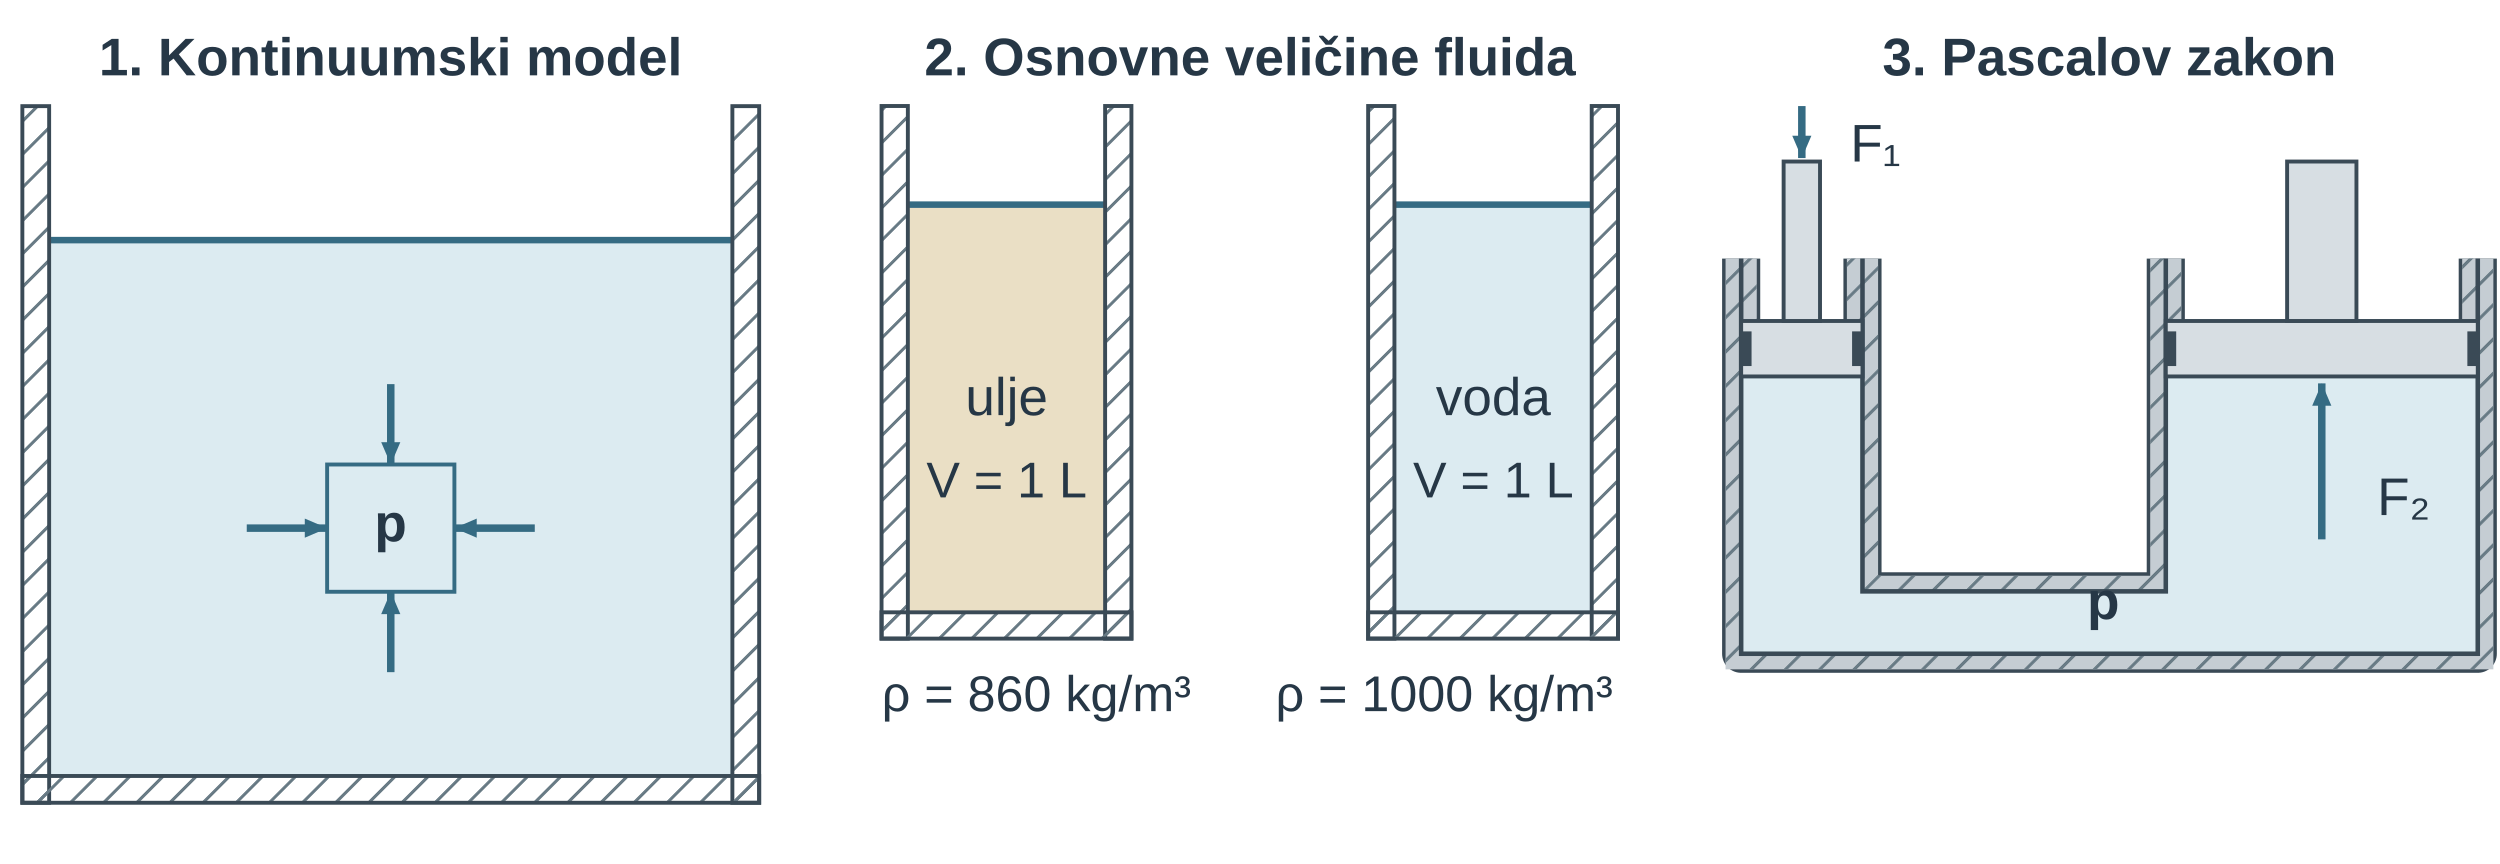
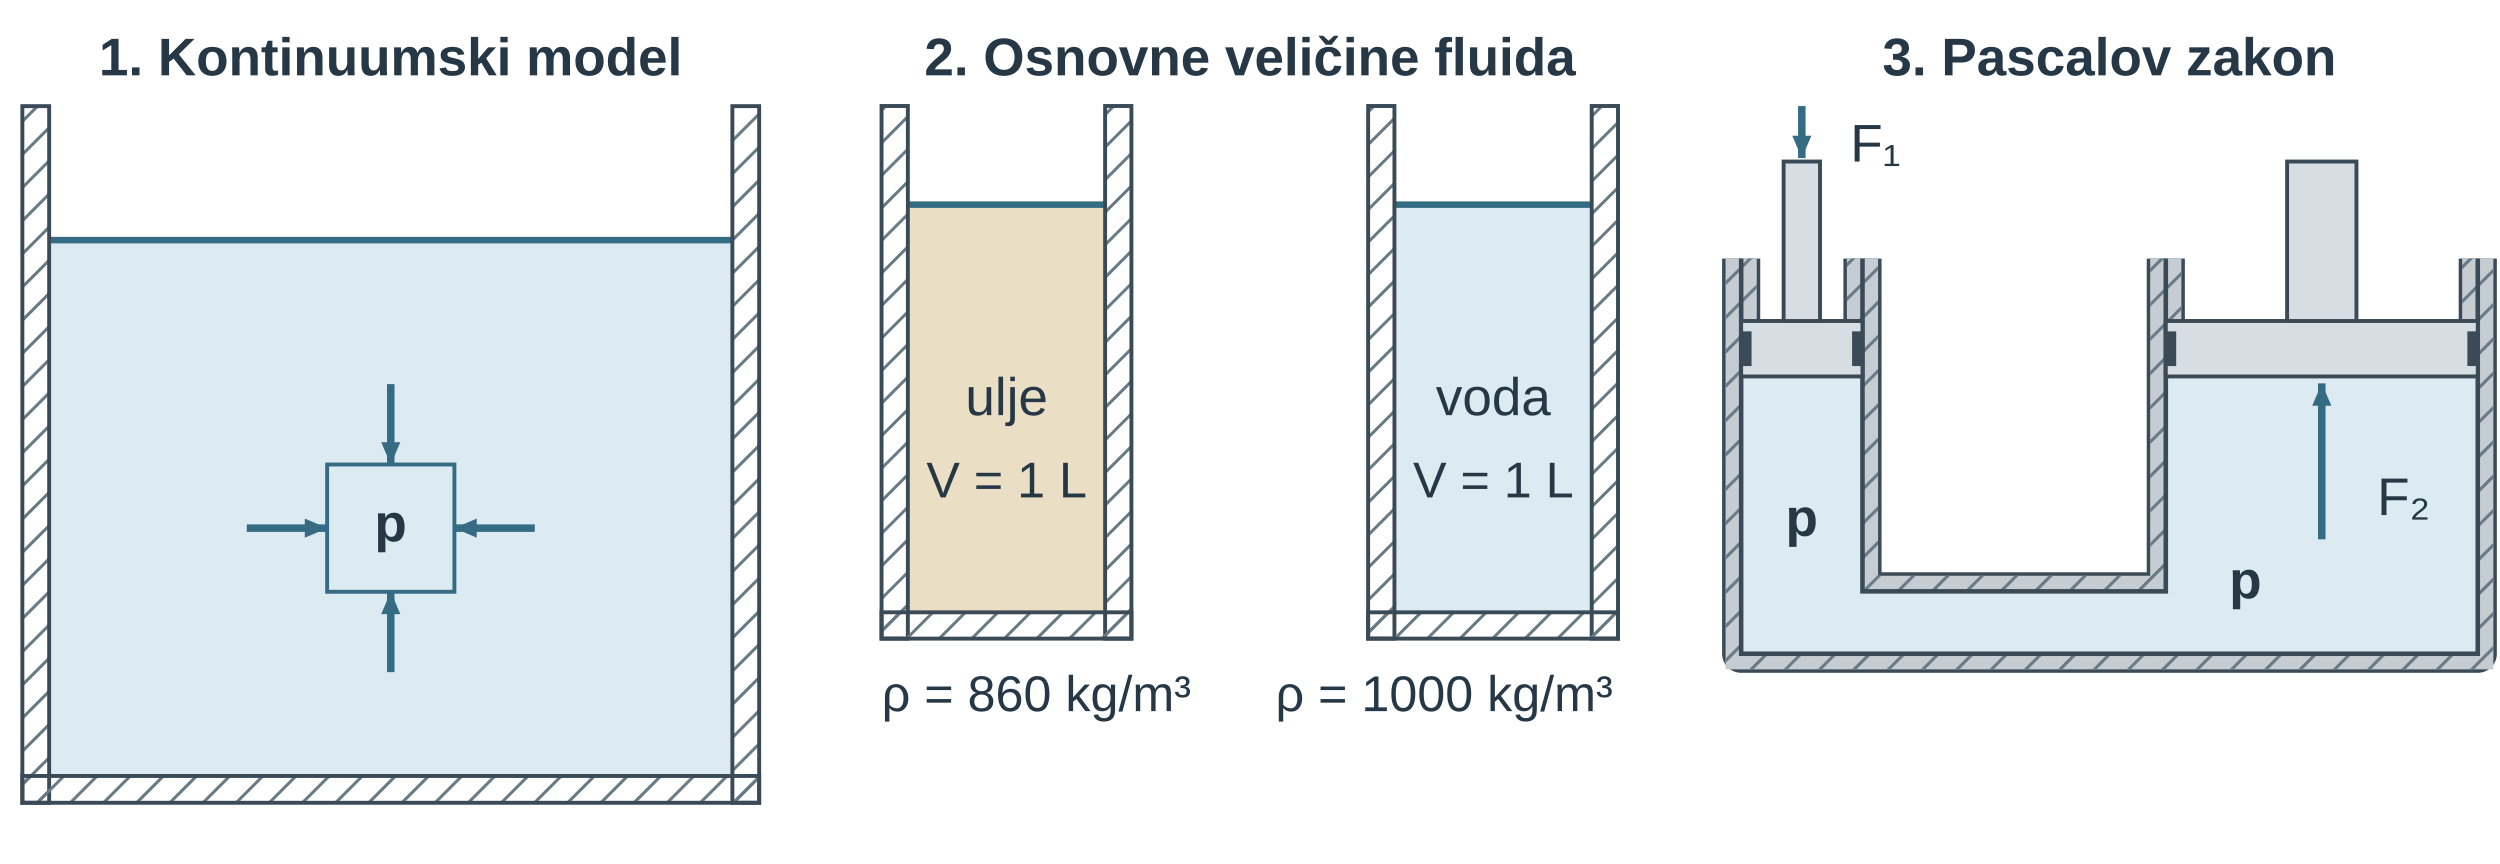
<svg xmlns="http://www.w3.org/2000/svg" width="447.874pt" height="154.76pt" viewBox="0 0 447.874 154.76" role="img">
  <defs>
    <pattern id="u01fup_hatch" width="7" height="7" patternUnits="userSpaceOnUse" patternTransform="rotate(45)">
      <line x1="0" y1="0" x2="0" y2="7" stroke="#657781" stroke-width="1.8" />
    </pattern>
    <marker id="u01fup_v" markerWidth="7" markerHeight="6" refX="7" refY="3" orient="auto">
      <path d="M0 0 L7 3 L0 6 Z" fill="#356b83" />
    </marker>
    <marker id="u01fup_dim" markerWidth="6" markerHeight="5" refX="6" refY="2.5" orient="auto-start-reverse">
      <path d="M0 0 L6 2.5 L0 5 Z" fill="#356b83" />
    </marker>
    <marker id="u01fup_dimSmall" markerWidth="3" markerHeight="3" refX="3" refY="1.5" orient="auto-start-reverse">
      <path d="M0 0 L3 1.5 L0 3 Z" fill="#356b83" />
    </marker>
    <marker id="u01fup_forceMarker" markerWidth="7" markerHeight="6" refX="7" refY="3" orient="auto">
      <path d="M0 0 L7 3 L0 6 Z" fill="#356b83" />
    </marker>
    <marker id="u01fup_pressureMarker" markerWidth="7" markerHeight="6" refX="7" refY="3" orient="auto">
      <path d="M0 0 L7 3 L0 6 Z" fill="#356b83" />
    </marker>
    <marker id="u01fup_reactionMarker" markerWidth="7" markerHeight="6" refX="7" refY="3" orient="auto">
      <path d="M0 0 L7 3 L0 6 Z" fill="#356b83" />
    </marker>
    <marker id="u01fup_axisMarker" markerWidth="7" markerHeight="6" refX="7" refY="3" orient="auto">
      <path d="M0 0 L7 3 L0 6 Z" fill="#3a4a56" />
    </marker>
  </defs>
  <g font-family="Arial, Liberation Sans, sans-serif">
    <g transform="translate(0 0)">
      <g transform="translate(69.979 13.5)">
        <text data-source-text="1" x="0" y="0" text-anchor="middle" font-size="9.5" font-weight="600" fill="rgb(38, 55, 70)">1. Kontinuumski model</text>
      </g>
      <g transform="translate(-10.395 -32.584) scale(0.6)">
        <g transform="matrix(1 0 0 1 -11 16)">
          <rect x="43" y="110" width="204" height="160" rx="0" fill="rgb(220, 235, 241)" stroke="none" stroke-width="1.2px" stroke-linecap="butt" stroke-linejoin="miter" stroke-dasharray="none" fill-opacity="1" stroke-opacity="1" opacity="1" marker-start="none" marker-mid="none" marker-end="none" data-source-geometry="1" />
        </g>
      </g>
      <g transform="translate(-10.395 -32.584) scale(0.6)">
        <g transform="matrix(1 0 0 1 -11 16)">
          <line x1="43" y1="110" x2="247" y2="110" stroke="rgb(53, 107, 131)" stroke-width="1.945" fill="rgb(58, 74, 86)" stroke-linecap="butt" stroke-linejoin="miter" stroke-dasharray="none" fill-opacity="1" stroke-opacity="1" opacity="1" marker-start="none" marker-mid="none" marker-end="none" data-source-geometry="2" />
        </g>
      </g>
      <g transform="translate(-10.395 -32.584) scale(0.6)">
        <g transform="matrix(1 0 0 1 -11 16)">
          <rect x="35" y="70" width="8" height="208" rx="0" fill="url(#u01fup_hatch)" stroke="rgb(58, 74, 86)" stroke-width="1.167" stroke-linecap="butt" stroke-linejoin="miter" stroke-dasharray="none" fill-opacity="1" stroke-opacity="1" opacity="1" marker-start="none" marker-mid="none" marker-end="none" data-source-geometry="3" />
        </g>
      </g>
      <g transform="translate(-10.395 -32.584) scale(0.6)">
        <g transform="matrix(1 0 0 1 -11 16)">
          <rect x="247" y="70" width="8" height="208" rx="0" fill="url(#u01fup_hatch)" stroke="rgb(58, 74, 86)" stroke-width="1.167" stroke-linecap="butt" stroke-linejoin="miter" stroke-dasharray="none" fill-opacity="1" stroke-opacity="1" opacity="1" marker-start="none" marker-mid="none" marker-end="none" data-source-geometry="4" />
        </g>
      </g>
      <g transform="translate(-10.395 -32.584) scale(0.6)">
        <g transform="matrix(1 0 0 1 -11 16)">
          <rect x="35" y="270" width="220" height="8" rx="0" fill="url(#u01fup_hatch)" stroke="rgb(58, 74, 86)" stroke-width="1.167" stroke-linecap="butt" stroke-linejoin="miter" stroke-dasharray="none" fill-opacity="1" stroke-opacity="1" opacity="1" marker-start="none" marker-mid="none" marker-end="none" data-source-geometry="5" />
        </g>
      </g>
      <g transform="translate(-10.395 -32.584) scale(0.6)">
        <g transform="matrix(1 0 0 1 -11 16)">
          <rect x="126" y="177" width="38" height="38" rx="0" fill="none" stroke="rgb(53, 107, 131)" stroke-width="1.167" stroke-linecap="butt" stroke-linejoin="miter" stroke-dasharray="none" fill-opacity="1" stroke-opacity="1" opacity="1" marker-start="none" marker-mid="none" marker-end="none" data-source-geometry="6" />
        </g>
      </g>
      <defs>
        <marker id="u01fup_pressureMarker-print-0-7-marker-end" markerWidth="6.669" markerHeight="5.716" refX="7" refY="3" orient="auto" viewBox="0 0 7 6" markerUnits="userSpaceOnUse">
          <path d="M0 0 L7 3 L0 6 Z" fill="#356b83" />
        </marker>
      </defs>
      <g transform="translate(-10.395 -32.584) scale(0.6)">
        <g transform="matrix(1 0 0 1 -11 16)">
          <path d="M102 196 L126 196" fill="none" stroke="rgb(53, 107, 131)" stroke-width="2.237" marker-end="url(#u01fup_pressureMarker-print-0-7-marker-end)" stroke-linecap="butt" stroke-linejoin="miter" stroke-dasharray="none" fill-opacity="1" stroke-opacity="1" opacity="1" marker-start="none" marker-mid="none" data-source-geometry="7" />
        </g>
      </g>
      <defs>
        <marker id="u01fup_pressureMarker-print-0-8-marker-end" markerWidth="6.669" markerHeight="5.716" refX="7" refY="3" orient="auto" viewBox="0 0 7 6" markerUnits="userSpaceOnUse">
          <path d="M0 0 L7 3 L0 6 Z" fill="#356b83" />
        </marker>
      </defs>
      <g transform="translate(-10.395 -32.584) scale(0.6)">
        <g transform="matrix(1 0 0 1 -11 16)">
          <path d="M188 196 L164 196" fill="none" stroke="rgb(53, 107, 131)" stroke-width="2.237" marker-end="url(#u01fup_pressureMarker-print-0-8-marker-end)" stroke-linecap="butt" stroke-linejoin="miter" stroke-dasharray="none" fill-opacity="1" stroke-opacity="1" opacity="1" marker-start="none" marker-mid="none" data-source-geometry="8" />
        </g>
      </g>
      <defs>
        <marker id="u01fup_pressureMarker-print-0-9-marker-end" markerWidth="6.669" markerHeight="5.716" refX="7" refY="3" orient="auto" viewBox="0 0 7 6" markerUnits="userSpaceOnUse">
          <path d="M0 0 L7 3 L0 6 Z" fill="#356b83" />
        </marker>
      </defs>
      <g transform="translate(-10.395 -32.584) scale(0.6)">
        <g transform="matrix(1 0 0 1 -11 16)">
          <path d="M145 153 L145 177" fill="none" stroke="rgb(53, 107, 131)" stroke-width="2.237" marker-end="url(#u01fup_pressureMarker-print-0-9-marker-end)" stroke-linecap="butt" stroke-linejoin="miter" stroke-dasharray="none" fill-opacity="1" stroke-opacity="1" opacity="1" marker-start="none" marker-mid="none" data-source-geometry="9" />
        </g>
      </g>
      <defs>
        <marker id="u01fup_pressureMarker-print-0-10-marker-end" markerWidth="6.669" markerHeight="5.716" refX="7" refY="3" orient="auto" viewBox="0 0 7 6" markerUnits="userSpaceOnUse">
          <path d="M0 0 L7 3 L0 6 Z" fill="#356b83" />
        </marker>
      </defs>
      <g transform="translate(-10.395 -32.584) scale(0.6)">
        <g transform="matrix(1 0 0 1 -11 16)">
          <path d="M145 239 L145 215" fill="none" stroke="rgb(53, 107, 131)" stroke-width="2.237" marker-end="url(#u01fup_pressureMarker-print-0-10-marker-end)" stroke-linecap="butt" stroke-linejoin="miter" stroke-dasharray="none" fill-opacity="1" stroke-opacity="1" opacity="1" marker-start="none" marker-mid="none" data-source-geometry="10" />
        </g>
      </g>
      <g transform="translate(69.979 96.975)">
        <text data-source-text="2" x="0" y="0" text-anchor="middle" font-size="9.5" font-weight="600" fill="rgb(38, 55, 70)">p</text>
      </g>
    </g>
    <g transform="translate(153.958 0)">
      <g transform="translate(69.979 13.5)">
        <text data-source-text="3" x="0" y="0" text-anchor="middle" font-size="9.5" font-weight="600" fill="rgb(38, 55, 70)">2. Osnovne veličine fluida</text>
      </g>
      <g transform="translate(-168.017 -42.266) scale(0.589)">
        <g transform="matrix(1 0 0 1 252 16)">
          <rect x="48" y="118" width="60" height="124" rx="0" fill="rgb(234, 223, 197)" stroke="none" stroke-width="1.2px" stroke-linecap="butt" stroke-linejoin="miter" stroke-dasharray="none" fill-opacity="1" stroke-opacity="1" opacity="1" marker-start="none" marker-mid="none" marker-end="none" data-source-geometry="13" />
        </g>
      </g>
      <g transform="translate(-168.017 -42.266) scale(0.589)">
        <g transform="matrix(1 0 0 1 252 16)">
          <line x1="48" y1="118" x2="108" y2="118" stroke="rgb(53, 107, 131)" stroke-width="1.98" fill="rgb(58, 74, 86)" stroke-linecap="butt" stroke-linejoin="miter" stroke-dasharray="none" fill-opacity="1" stroke-opacity="1" opacity="1" marker-start="none" marker-mid="none" marker-end="none" data-source-geometry="14" />
        </g>
      </g>
      <g transform="translate(-168.017 -42.266) scale(0.589)">
        <g transform="matrix(1 0 0 1 252 16)">
          <rect x="40" y="88" width="8" height="162" rx="0" fill="url(#u01fup_hatch)" stroke="rgb(58, 74, 86)" stroke-width="1.188" stroke-linecap="butt" stroke-linejoin="miter" stroke-dasharray="none" fill-opacity="1" stroke-opacity="1" opacity="1" marker-start="none" marker-mid="none" marker-end="none" data-source-geometry="15" />
        </g>
      </g>
      <g transform="translate(-168.017 -42.266) scale(0.589)">
        <g transform="matrix(1 0 0 1 252 16)">
          <rect x="108" y="88" width="8" height="162" rx="0" fill="url(#u01fup_hatch)" stroke="rgb(58, 74, 86)" stroke-width="1.188" stroke-linecap="butt" stroke-linejoin="miter" stroke-dasharray="none" fill-opacity="1" stroke-opacity="1" opacity="1" marker-start="none" marker-mid="none" marker-end="none" data-source-geometry="16" />
        </g>
      </g>
      <g transform="translate(-168.017 -42.266) scale(0.589)">
        <g transform="matrix(1 0 0 1 252 16)">
          <rect x="40" y="242" width="76" height="8" rx="0" fill="url(#u01fup_hatch)" stroke="rgb(58, 74, 86)" stroke-width="1.188" stroke-linecap="butt" stroke-linejoin="miter" stroke-dasharray="none" fill-opacity="1" stroke-opacity="1" opacity="1" marker-start="none" marker-mid="none" marker-end="none" data-source-geometry="17" />
        </g>
      </g>
      <g transform="translate(-168.017 -42.266) scale(0.589)">
        <g transform="matrix(1 0 0 1 252 16)">
          <rect x="196" y="118" width="60" height="124" rx="0" fill="rgb(220, 235, 241)" stroke="none" stroke-width="1.2px" stroke-linecap="butt" stroke-linejoin="miter" stroke-dasharray="none" fill-opacity="1" stroke-opacity="1" opacity="1" marker-start="none" marker-mid="none" marker-end="none" data-source-geometry="21" />
        </g>
      </g>
      <g transform="translate(-168.017 -42.266) scale(0.589)">
        <g transform="matrix(1 0 0 1 252 16)">
          <line x1="196" y1="118" x2="256" y2="118" stroke="rgb(53, 107, 131)" stroke-width="1.98" fill="rgb(58, 74, 86)" stroke-linecap="butt" stroke-linejoin="miter" stroke-dasharray="none" fill-opacity="1" stroke-opacity="1" opacity="1" marker-start="none" marker-mid="none" marker-end="none" data-source-geometry="22" />
        </g>
      </g>
      <g transform="translate(-168.017 -42.266) scale(0.589)">
        <g transform="matrix(1 0 0 1 252 16)">
          <rect x="188" y="88" width="8" height="162" rx="0" fill="url(#u01fup_hatch)" stroke="rgb(58, 74, 86)" stroke-width="1.188" stroke-linecap="butt" stroke-linejoin="miter" stroke-dasharray="none" fill-opacity="1" stroke-opacity="1" opacity="1" marker-start="none" marker-mid="none" marker-end="none" data-source-geometry="23" />
        </g>
      </g>
      <g transform="translate(-168.017 -42.266) scale(0.589)">
        <g transform="matrix(1 0 0 1 252 16)">
          <rect x="256" y="88" width="8" height="162" rx="0" fill="url(#u01fup_hatch)" stroke="rgb(58, 74, 86)" stroke-width="1.188" stroke-linecap="butt" stroke-linejoin="miter" stroke-dasharray="none" fill-opacity="1" stroke-opacity="1" opacity="1" marker-start="none" marker-mid="none" marker-end="none" data-source-geometry="24" />
        </g>
      </g>
      <g transform="translate(-168.017 -42.266) scale(0.589)">
        <g transform="matrix(1 0 0 1 252 16)">
          <rect x="188" y="242" width="76" height="8" rx="0" fill="url(#u01fup_hatch)" stroke="rgb(58, 74, 86)" stroke-width="1.188" stroke-linecap="butt" stroke-linejoin="miter" stroke-dasharray="none" fill-opacity="1" stroke-opacity="1" opacity="1" marker-start="none" marker-mid="none" marker-end="none" data-source-geometry="25" />
        </g>
      </g>
      <g transform="translate(26.386 74.375)">
        <text data-source-text="4" x="0" y="0" text-anchor="middle" font-size="9.5" font-weight="400" fill="rgb(38, 55, 70)">ulje</text>
      </g>
      <g transform="translate(113.572 74.375)">
        <text data-source-text="7" x="0" y="0" text-anchor="middle" font-size="9.5" font-weight="400" fill="rgb(38, 55, 70)">voda</text>
      </g>
      <g transform="translate(26.386 89.103)">
        <text data-source-text="5" x="0" y="0" text-anchor="middle" font-size="9" font-weight="400" fill="rgb(38, 55, 70)">V = 1 L</text>
      </g>
      <g transform="translate(113.572 89.103)">
        <text data-source-text="8" x="0" y="0" text-anchor="middle" font-size="9" font-weight="400" fill="rgb(38, 55, 70)">V = 1 L</text>
      </g>
      <g transform="translate(31.703 127.394)">
        <text data-source-text="6" x="0" y="0" text-anchor="middle" font-size="9" font-weight="400" fill="rgb(38, 55, 70)">ρ = 860 kg/m³</text>
      </g>
      <g transform="translate(104.76 127.394)">
        <text data-source-text="9" x="0" y="0" text-anchor="middle" font-size="9" font-weight="400" fill="rgb(38, 55, 70)">ρ = 1000 kg/m³</text>
      </g>
    </g>
    <g transform="translate(307.916 0)">
      <g transform="translate(69.979 13.5)">
        <text data-source-text="10" x="0" y="0" text-anchor="middle" font-size="9.5" font-weight="600" fill="rgb(38, 55, 70)">3. Pascalov zakon</text>
      </g>
      <g transform="translate(-346.232 -29.436) scale(0.621)">
        <g transform="matrix(1 0 0 1 523.5 16)">
          <path d="M40.5 106 V220 H253.0 V106" fill="none" stroke="rgb(58, 74, 86)" stroke-width="11px" stroke-linecap="butt" stroke-linejoin="round" stroke-dasharray="none" fill-opacity="1" stroke-opacity="1" opacity="1" marker-start="none" marker-mid="none" marker-end="none" data-source-geometry="30" />
        </g>
      </g>
      <g transform="translate(-346.232 -29.436) scale(0.621)">
        <g transform="matrix(1 0 0 1 523.5 16)">
          <path d="M40.5 106 V220 H253.0 V106" fill="none" stroke="rgb(197, 205, 211)" stroke-width="9px" stroke-linecap="butt" stroke-linejoin="miter" stroke-dasharray="none" fill-opacity="1" stroke-opacity="1" opacity="1" marker-start="none" marker-mid="none" marker-end="none" data-source-geometry="31" />
        </g>
      </g>
      <g transform="translate(-346.232 -29.436) scale(0.621)">
        <g transform="matrix(1 0 0 1 523.5 16)">
          <path d="M40.5 106 V220 H253.0 V106" fill="none" stroke="url(#u01fup_hatch)" stroke-width="9px" stroke-linecap="butt" stroke-linejoin="miter" stroke-dasharray="none" fill-opacity="1" stroke-opacity="1" opacity="1" marker-start="none" marker-mid="none" marker-end="none" data-source-geometry="32" />
        </g>
      </g>
      <g transform="translate(-346.232 -29.436) scale(0.621)">
        <g transform="matrix(1 0 0 1 523.5 16)">
          <path d="M75.5 106 V202 H163.0 V106" fill="none" stroke="rgb(58, 74, 86)" stroke-width="11px" stroke-linecap="butt" stroke-linejoin="round" stroke-dasharray="none" fill-opacity="1" stroke-opacity="1" opacity="1" marker-start="none" marker-mid="none" marker-end="none" data-source-geometry="33" />
        </g>
      </g>
      <g transform="translate(-346.232 -29.436) scale(0.621)">
        <g transform="matrix(1 0 0 1 523.5 16)">
          <path d="M75.5 106 V202 H163.0 V106" fill="none" stroke="rgb(197, 205, 211)" stroke-width="9px" stroke-linecap="butt" stroke-linejoin="miter" stroke-dasharray="none" fill-opacity="1" stroke-opacity="1" opacity="1" marker-start="none" marker-mid="none" marker-end="none" data-source-geometry="34" />
        </g>
      </g>
      <g transform="translate(-346.232 -29.436) scale(0.621)">
        <g transform="matrix(1 0 0 1 523.5 16)">
          <path d="M75.5 106 V202 H163.0 V106" fill="none" stroke="url(#u01fup_hatch)" stroke-width="9px" stroke-linecap="butt" stroke-linejoin="miter" stroke-dasharray="none" fill-opacity="1" stroke-opacity="1" opacity="1" marker-start="none" marker-mid="none" marker-end="none" data-source-geometry="35" />
        </g>
      </g>
      <g transform="translate(-346.232 -29.436) scale(0.621)">
        <g transform="matrix(1 0 0 1 523.5 16)">
          <path d="M40.5 140 H75.5 V202 H163.0 V140 H253.0 V220 H40.5 Z" fill="rgb(220, 235, 241)" stroke="none" stroke-width="1.8px" stroke-linecap="butt" stroke-linejoin="miter" stroke-dasharray="none" fill-opacity="1" stroke-opacity="1" opacity="1" marker-start="none" marker-mid="none" marker-end="none" data-source-geometry="36" />
        </g>
      </g>
      <g transform="translate(-346.232 -29.436) scale(0.621)">
        <g transform="matrix(1 0 0 1 523.5 16)">
          <path d="M40.5 106 V220 H253.0 V106" fill="none" stroke="rgb(58, 74, 86)" stroke-width="1.315" stroke-linecap="butt" stroke-linejoin="miter" stroke-dasharray="none" fill-opacity="1" stroke-opacity="1" opacity="1" marker-start="none" marker-mid="none" marker-end="none" data-source-geometry="37" />
        </g>
      </g>
      <g transform="translate(-346.232 -29.436) scale(0.621)">
        <g transform="matrix(1 0 0 1 523.5 16)">
          <path d="M75.5 106 V202 H163.0 V106" fill="none" stroke="rgb(58, 74, 86)" stroke-width="1.315" stroke-linecap="butt" stroke-linejoin="miter" stroke-dasharray="none" fill-opacity="1" stroke-opacity="1" opacity="1" marker-start="none" marker-mid="none" marker-end="none" data-source-geometry="38" />
        </g>
      </g>
      <g transform="translate(-346.232 -29.436) scale(0.621)">
        <g transform="matrix(1 0 0 1 523.5 16)">
          <rect x="40.5" y="124" width="35" height="16" rx="0" fill="rgb(215, 222, 227)" stroke="rgb(58, 74, 86)" stroke-width="1.127" stroke-linecap="butt" stroke-linejoin="miter" stroke-dasharray="none" fill-opacity="1" stroke-opacity="1" opacity="1" marker-start="none" marker-mid="none" marker-end="none" data-source-geometry="39" />
        </g>
      </g>
      <g transform="translate(-346.232 -29.436) scale(0.621)">
        <g transform="matrix(1 0 0 1 523.5 16)">
          <rect x="52.75" y="78" width="10.5" height="46" rx="0" fill="rgb(215, 222, 227)" stroke="rgb(58, 74, 86)" stroke-width="1.127" stroke-linecap="butt" stroke-linejoin="miter" stroke-dasharray="none" fill-opacity="1" stroke-opacity="1" opacity="1" marker-start="none" marker-mid="none" marker-end="none" data-source-geometry="40" />
        </g>
      </g>
      <g transform="translate(-346.232 -29.436) scale(0.621)">
        <g transform="matrix(1 0 0 1 523.5 16)">
          <rect x="40.5" y="127" width="3" height="10" rx="0" fill="rgb(58, 74, 86)" stroke="none" stroke-width="1.2px" stroke-linecap="butt" stroke-linejoin="miter" stroke-dasharray="none" fill-opacity="1" stroke-opacity="1" opacity="1" marker-start="none" marker-mid="none" marker-end="none" data-source-geometry="41" />
        </g>
      </g>
      <g transform="translate(-346.232 -29.436) scale(0.621)">
        <g transform="matrix(1 0 0 1 523.5 16)">
          <rect x="72.5" y="127" width="3" height="10" rx="0" fill="rgb(58, 74, 86)" stroke="none" stroke-width="1.2px" stroke-linecap="butt" stroke-linejoin="miter" stroke-dasharray="none" fill-opacity="1" stroke-opacity="1" opacity="1" marker-start="none" marker-mid="none" marker-end="none" data-source-geometry="42" />
        </g>
      </g>
      <g transform="translate(-346.232 -29.436) scale(0.621)">
        <g transform="matrix(1 0 0 1 523.5 16)">
          <rect x="163.0" y="124" width="90" height="16" rx="0" fill="rgb(215, 222, 227)" stroke="rgb(58, 74, 86)" stroke-width="1.127" stroke-linecap="butt" stroke-linejoin="miter" stroke-dasharray="none" fill-opacity="1" stroke-opacity="1" opacity="1" marker-start="none" marker-mid="none" marker-end="none" data-source-geometry="43" />
        </g>
      </g>
      <g transform="translate(-346.232 -29.436) scale(0.621)">
        <g transform="matrix(1 0 0 1 523.5 16)">
          <rect x="198.0" y="78" width="20" height="46" rx="0" fill="rgb(215, 222, 227)" stroke="rgb(58, 74, 86)" stroke-width="1.127" stroke-linecap="butt" stroke-linejoin="miter" stroke-dasharray="none" fill-opacity="1" stroke-opacity="1" opacity="1" marker-start="none" marker-mid="none" marker-end="none" data-source-geometry="44" />
        </g>
      </g>
      <g transform="translate(-346.232 -29.436) scale(0.621)">
        <g transform="matrix(1 0 0 1 523.5 16)">
          <rect x="163.0" y="127" width="3" height="10" rx="0" fill="rgb(58, 74, 86)" stroke="none" stroke-width="1.2px" stroke-linecap="butt" stroke-linejoin="miter" stroke-dasharray="none" fill-opacity="1" stroke-opacity="1" opacity="1" marker-start="none" marker-mid="none" marker-end="none" data-source-geometry="45" />
        </g>
      </g>
      <g transform="translate(-346.232 -29.436) scale(0.621)">
        <g transform="matrix(1 0 0 1 523.5 16)">
          <rect x="250.0" y="127" width="3" height="10" rx="0" fill="rgb(58, 74, 86)" stroke="none" stroke-width="1.2px" stroke-linecap="butt" stroke-linejoin="miter" stroke-dasharray="none" fill-opacity="1" stroke-opacity="1" opacity="1" marker-start="none" marker-mid="none" marker-end="none" data-source-geometry="46" />
        </g>
      </g>
      <defs>
        <marker id="u01fup_forceMarker-print-2-47-marker-end" markerWidth="6.441" markerHeight="5.521" refX="7" refY="3" orient="auto" viewBox="0 0 7 6" markerUnits="userSpaceOnUse">
          <path d="M0 0 L7 3 L0 6 Z" fill="#356b83" />
        </marker>
      </defs>
      <g transform="translate(-346.232 -29.436) scale(0.621)">
        <g transform="matrix(1 0 0 1 523.5 16)">
          <path d="M58 62 L58 77" fill="none" stroke="rgb(53, 107, 131)" stroke-width="2.161" marker-end="url(#u01fup_forceMarker-print-2-47-marker-end)" stroke-linecap="butt" stroke-linejoin="miter" stroke-dasharray="none" fill-opacity="1" stroke-opacity="1" opacity="1" marker-start="none" marker-mid="none" data-source-geometry="47" />
        </g>
      </g>
      <defs>
        <marker id="u01fup_reactionMarker-print-2-49-marker-end" markerWidth="6.441" markerHeight="5.521" refX="7" refY="3" orient="auto" viewBox="0 0 7 6" markerUnits="userSpaceOnUse">
          <path d="M0 0 L7 3 L0 6 Z" fill="#356b83" />
        </marker>
      </defs>
      <g transform="translate(-346.232 -29.436) scale(0.621)">
        <g transform="matrix(1 0 0 1 523.5 16)">
          <path d="M208 187 L208 142" fill="none" stroke="rgb(53, 107, 131)" stroke-width="2.161" marker-end="url(#u01fup_reactionMarker-print-2-49-marker-end)" stroke-linecap="butt" stroke-linejoin="miter" stroke-dasharray="none" fill-opacity="1" stroke-opacity="1" opacity="1" marker-start="none" marker-mid="none" data-source-geometry="49" />
        </g>
      </g>
      <g transform="translate(23.561 28.936)">
        <text data-source-text="11" x="0" y="0" text-anchor="start" font-size="9.5" font-weight="400" fill="rgb(38, 55, 70)">F₁</text>
      </g>
      <g transform="translate(117.95 92.276)">
        <text data-source-text="12" x="0" y="0" text-anchor="start" font-size="9.5" font-weight="400" fill="rgb(38, 55, 70)">F₂</text>
      </g>
-       <g transform="translate(68.892 110.905)">
+       <g transform="translate(14.867 96.001)">
        <text data-source-text="13" x="0" y="0" text-anchor="middle" font-size="9.5" font-weight="600" fill="rgb(38, 55, 70)">p</text>
+       </g>
+       <g transform="translate(94.352 107.179)">
+         <text data-source-text="14" x="0" y="0" text-anchor="middle" font-size="9.5" font-weight="600" fill="rgb(38, 55, 70)">p</text>
      </g>
    </g>
  </g>
</svg>
